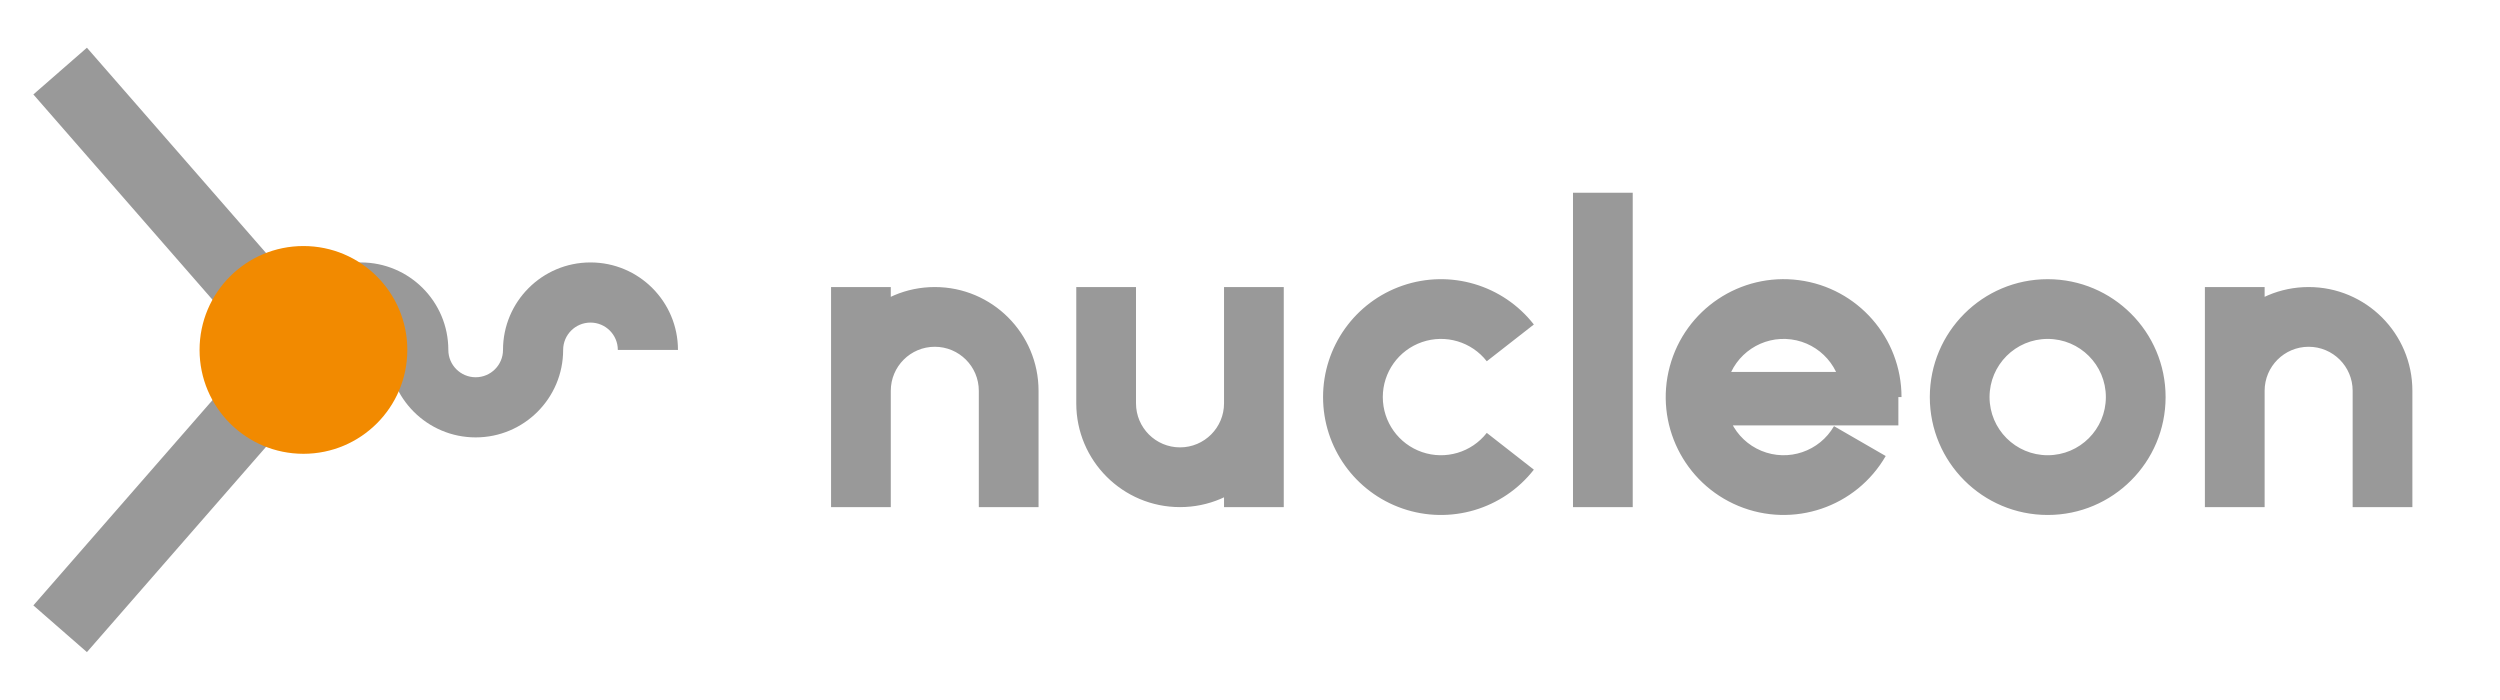
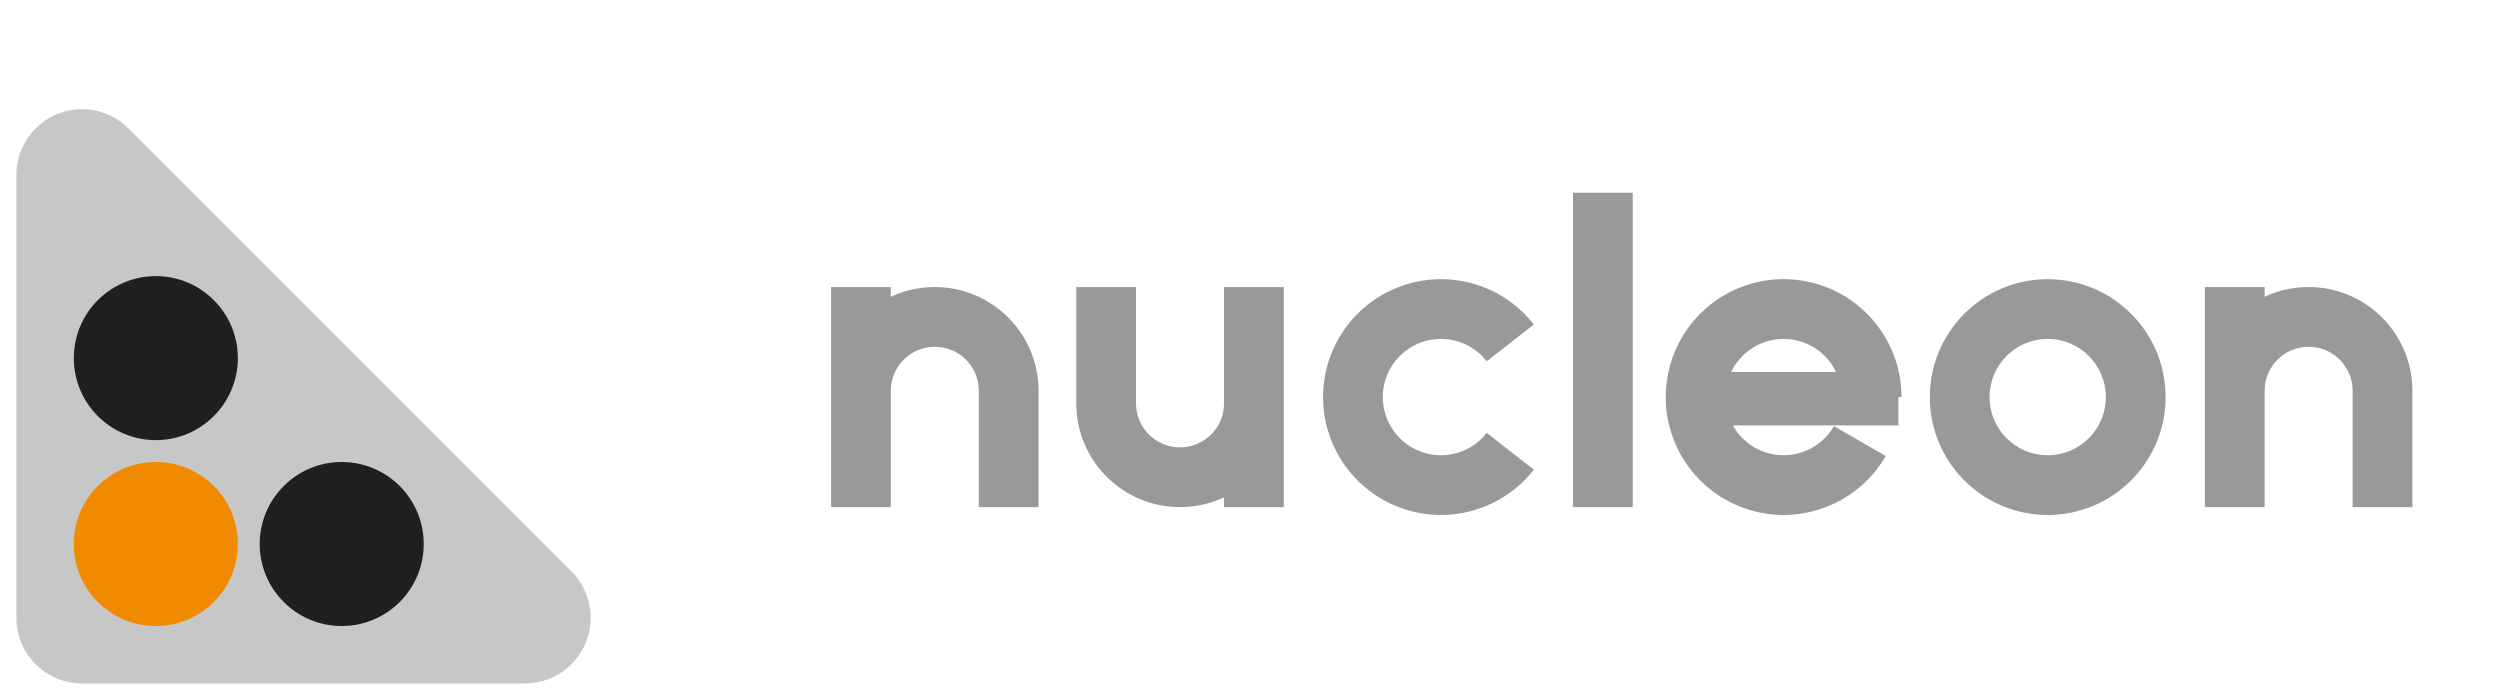
<svg xmlns="http://www.w3.org/2000/svg" viewBox="0 0 1829 512">
  <g id="mark">
-     <path d="M24.41 69.09L202.41 273.09L241.59 238.91L63.59 34.91Z" fill="#999999" />
-     <path d="M63.59 477.09L241.59 273.09L202.41 238.91L24.41 442.91Z" fill="#999999" />
-     <path d="M200 256A64 64 0 0 1 328 256L284 256A20 20 0 0 0 244 256ZM412 256A64 64 0 0 1 284 256L328 256A20 20 0 0 0 368 256ZM368 256A64 64 0 0 1 496 256L452 256A20 20 0 0 0 412 256Z" fill="#999999" />
-     <path d="M146 256A76 76 0 1 1 298 256A76 76 0 1 1 146 256Z" fill="#f28a00" />
+     <path d="M12 127.88A48 48 0 0 1 93.94 93.94L418.06 418.06A48 48 0 0 1 384.12 500L60 500A48 48 0 0 1 12 452Z" fill="#c7c7c7" />
+     <path d="M54 398A60 60 0 1 1 174 398A60 60 0 1 1 54 398Z" fill="#f28a00" />
+     <path d="M54 262A60 60 0 1 1 174 262A60 60 0 1 1 54 262Z" fill="#1f1f1f" />
+     <path d="M190 398A60 60 0 1 1 310 398A60 60 0 1 1 190 398Z" fill="#1f1f1f" />
  </g>
  <g id="wordmark">
    <path d="M608 210L651.7 210L651.7 371L608 371ZM608 285.9A75.9 75.9 0 0 1 759.8 285.9L716.1 285.9A32.2 32.2 0 0 0 651.7 285.9ZM716.1 285.9L759.8 285.9L759.8 371L716.1 371ZM787.4 210L831.1 210L831.1 295.1L787.4 295.1ZM939.2 295.1A75.9 75.9 0 0 1 787.4 295.1L831.1 295.1A32.2 32.2 0 0 0 895.5 295.1ZM895.5 210L939.2 210L939.2 371L895.5 371ZM1122.17 343.6A86.25 86.25 0 1 1 1122.17 237.4L1087.73 264.3A42.55 42.55 0 1 0 1087.73 316.7ZM1150.8 141L1194.5 141L1194.5 371L1150.8 371ZM1379.59 333.62A86.25 86.25 0 1 1 1391.15 290.5L1347.45 290.5A42.55 42.55 0 1 0 1341.75 311.77ZM1262.35 272.1L1388.85 272.1L1388.85 311.2L1262.35 311.2ZM1411.85 290.5A86.25 86.25 0 1 1 1584.35 290.5A86.25 86.25 0 1 1 1411.85 290.5ZM1455.55 290.5A42.55 42.55 0 1 0 1540.65 290.5A42.55 42.55 0 1 0 1455.55 290.5ZM1613.1 210L1656.8 210L1656.8 371L1613.1 371ZM1613.1 285.9A75.9 75.9 0 0 1 1764.9 285.9L1721.2 285.9A32.2 32.2 0 0 0 1656.8 285.9ZM1721.2 285.9L1764.9 285.9L1764.9 371L1721.2 371Z" fill="#999999" />
  </g>
</svg>
